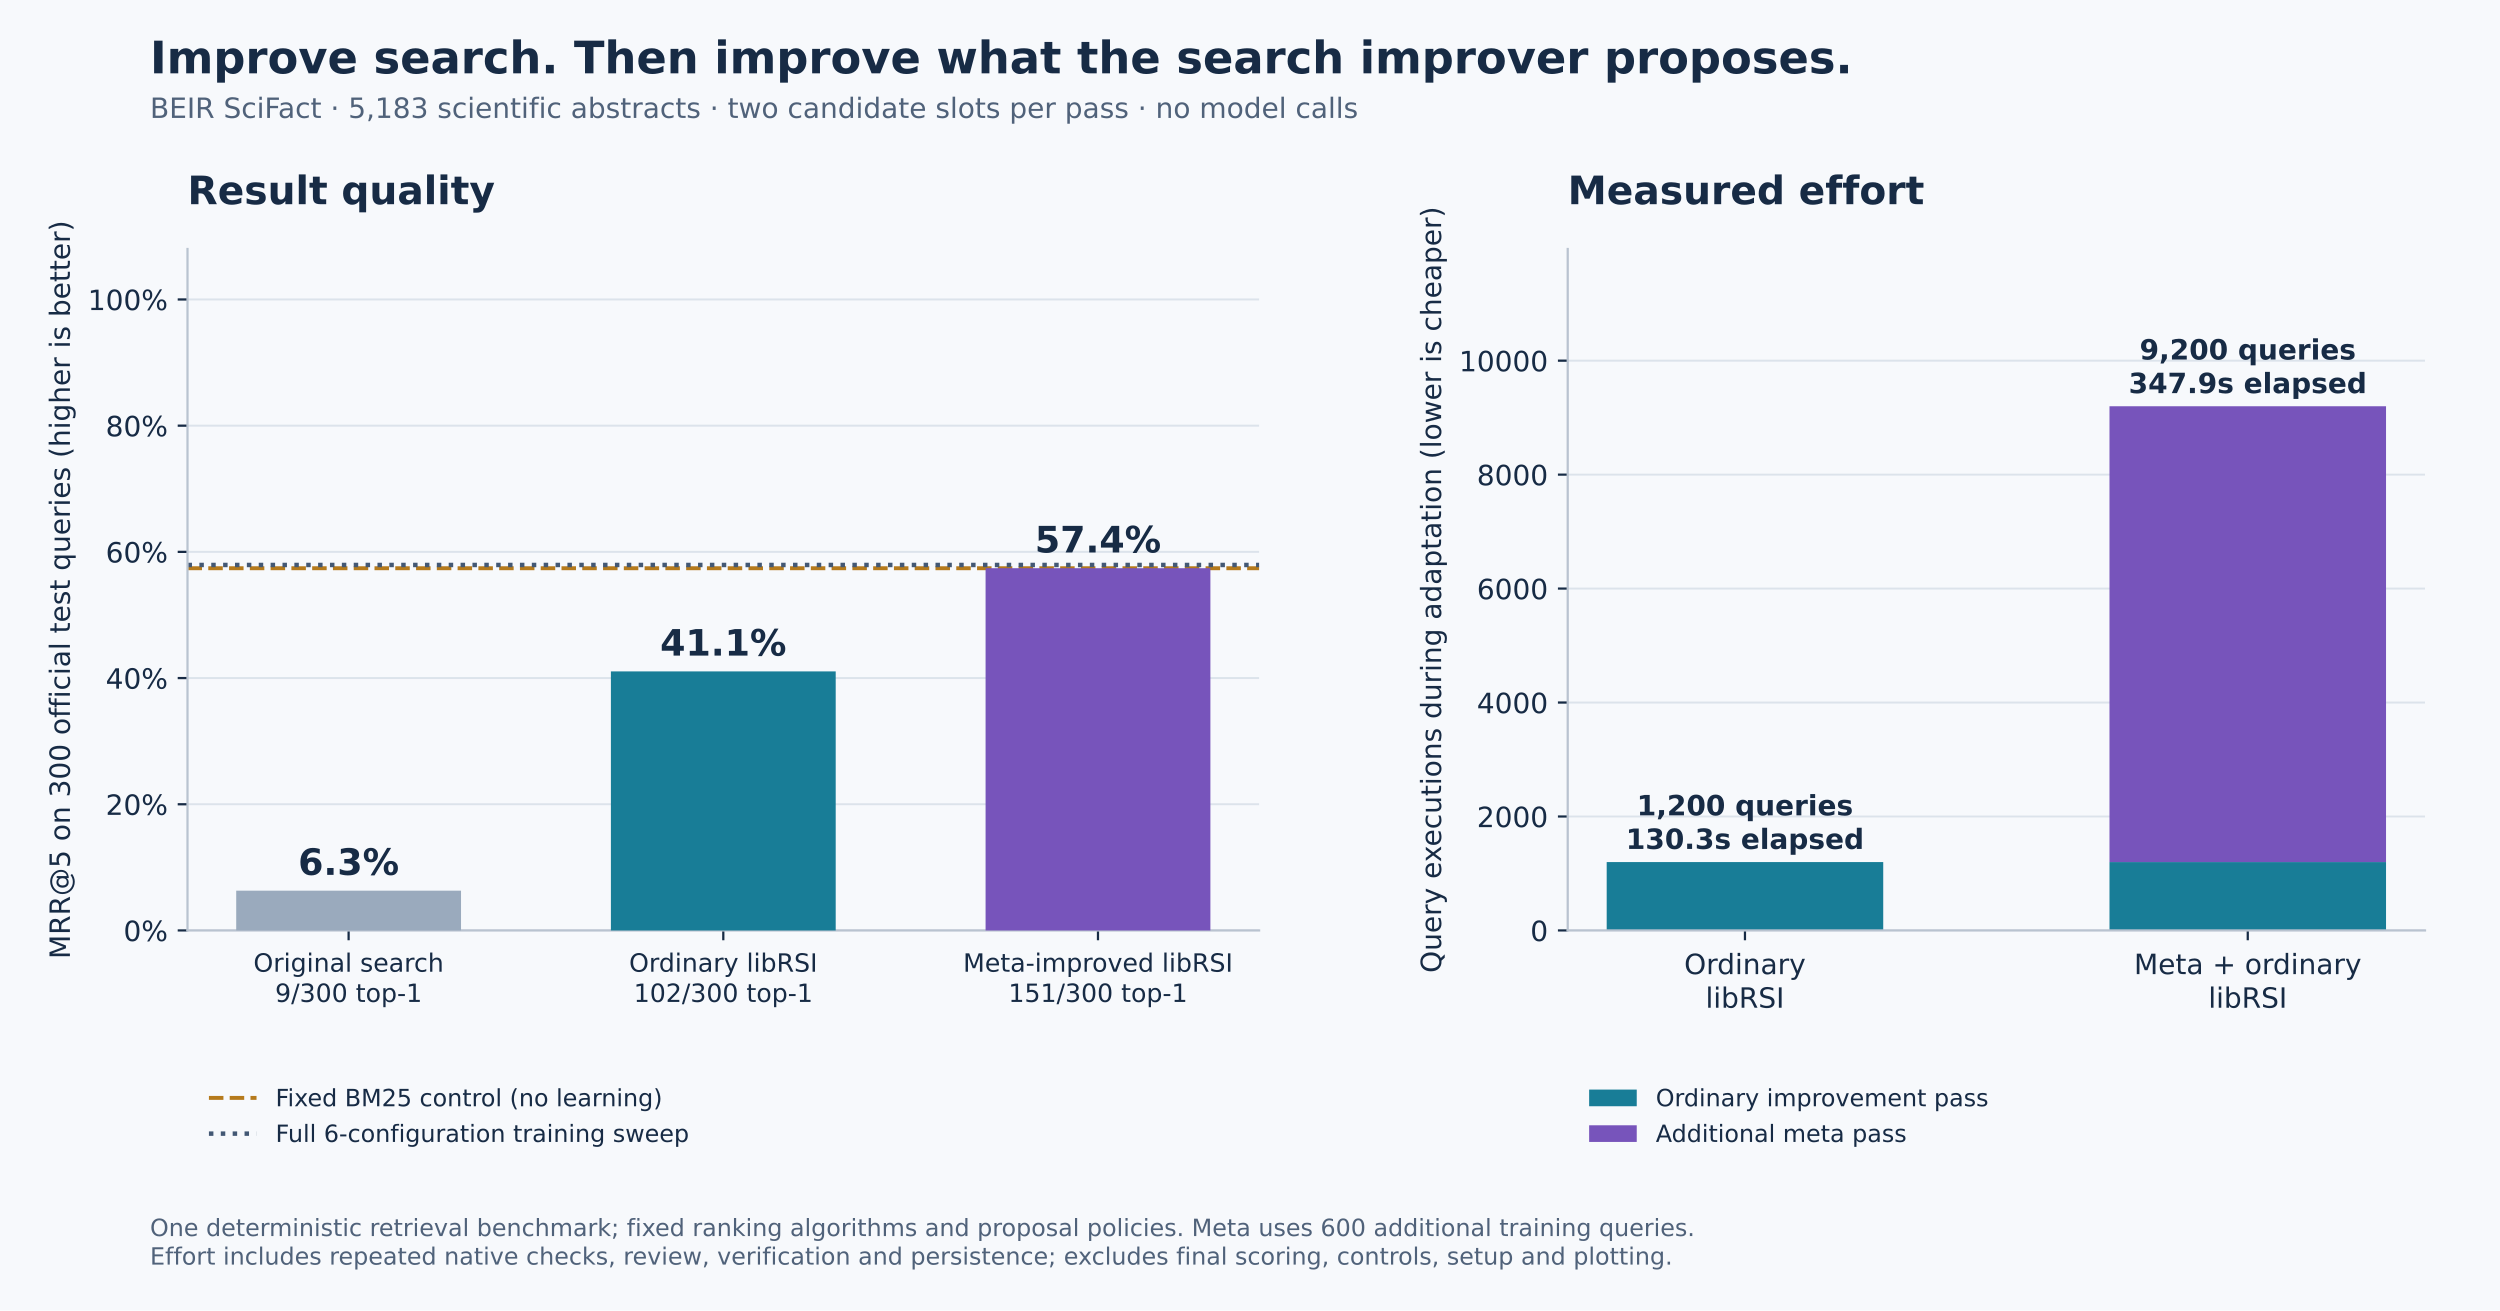
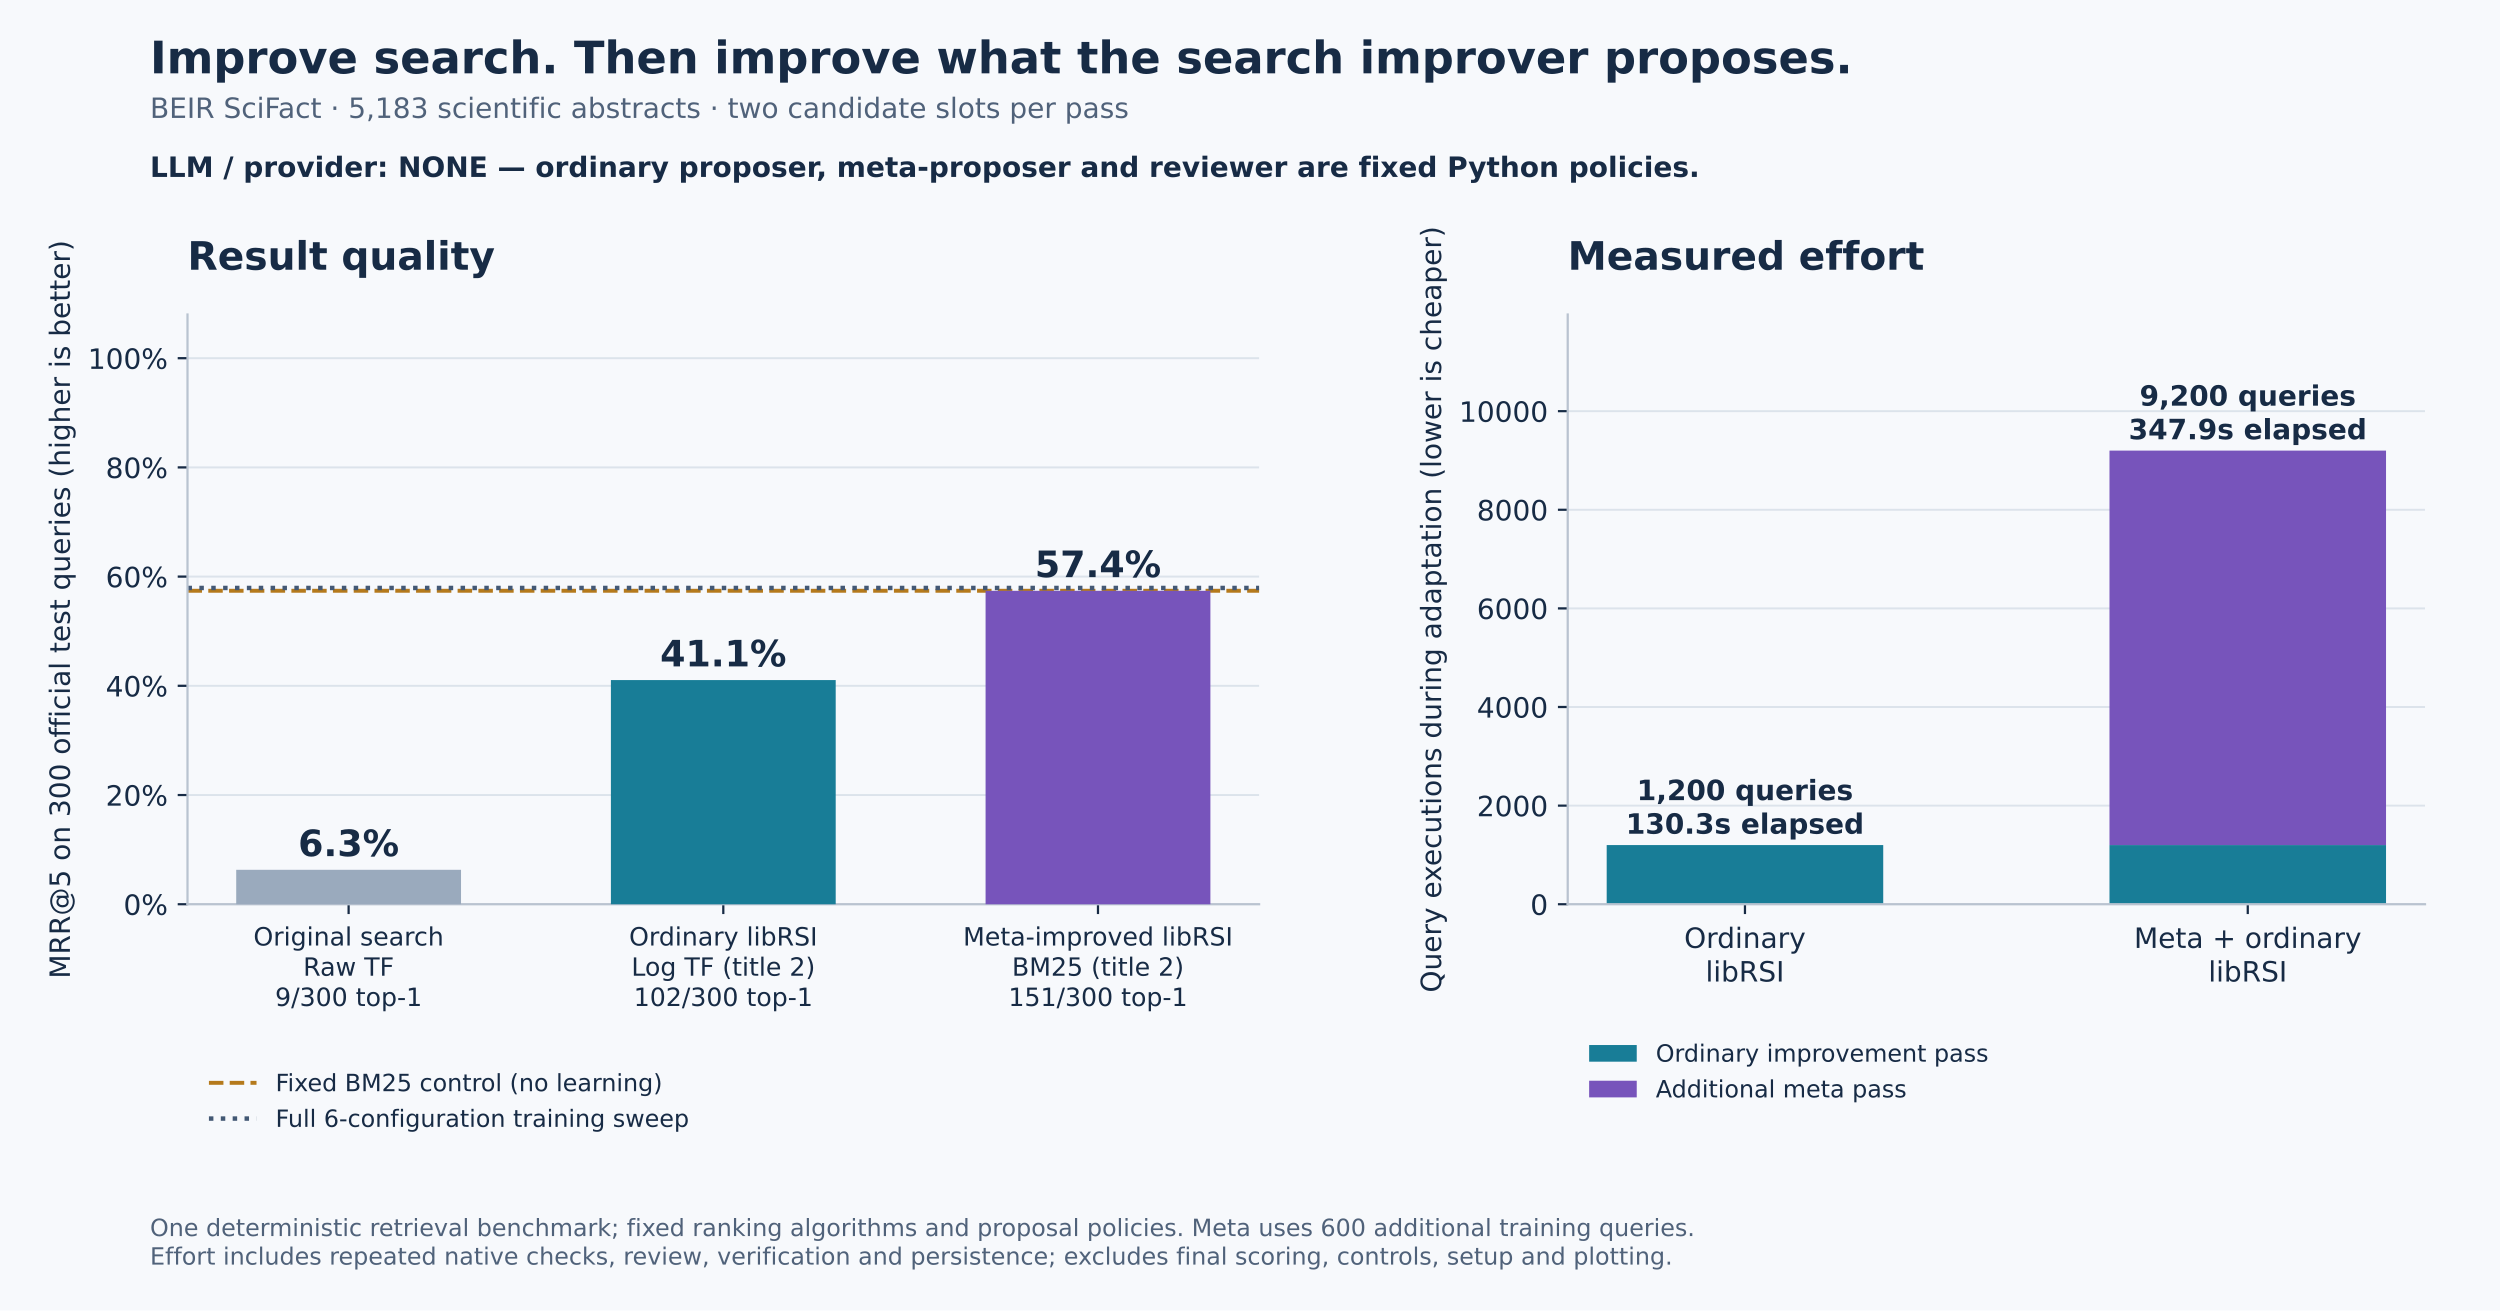
<svg xmlns="http://www.w3.org/2000/svg" xmlns:xlink="http://www.w3.org/1999/xlink" width="892.8pt" height="468pt" viewBox="0 0 892.8 468" version="1.1">
  <defs>
    <style type="text/css">*{stroke-linejoin: round; stroke-linecap: butt}</style>
  </defs>
  <g id="figure_1">
    <g id="patch_1">
-       <path d="M 0 468  L 892.8 468  L 892.8 0  L 0 0  z " style="fill: #f7f9fc" />
+       <path d="M 0 468 L 892.8 468 L 892.8 0 L 0 0 z " style="fill: #f7f9fc" />
    </g>
    <g id="axes_1">
      <g id="patch_2">
-         <path d="M 66.96 332.28  L 449.65 332.28  L 449.65 88.92  L 66.96 88.92  z " style="fill: #f7f9fc" />
+         <path d="M 66.96 322.92 L 449.65 322.92 L 449.65 112.32 L 66.96 112.32 z " style="fill: #f7f9fc" />
      </g>
      <g id="matplotlib.axis_1">
        <g id="xtick_1">
          <g id="line2d_1">
            <defs>
-               <path id="ma2acd37040" d="M 0 0  L 0 3.5  " style="stroke: #172b45; stroke-width: 0.8" />
+               <path id="mdddf4076cd" d="M 0 0 L 0 3.5 " style="stroke: #172b45; stroke-width: 0.8" />
            </defs>
            <g>
-               <use xlink:href="#ma2acd37040" x="124.497" y="332.28" style="fill: #172b45; stroke: #172b45; stroke-width: 0.8" />
+               <use xlink:href="#mdddf4076cd" x="124.497" y="322.92" style="fill: #172b45; stroke: #172b45; stroke-width: 0.8" />
            </g>
          </g>
          <g id="text_1">
-             <text style="font-size: 9px; font-family: 'DejaVu Sans'; fill: #172b45" transform="translate(90.5103 347.0195)">Original search</text>
-             <text style="font-size: 9px; font-family: 'DejaVu Sans'; fill: #172b45" transform="translate(98.23765 357.8212)">9/300 top-1</text>
+             <text style="font-size: 9px; font-family: 'DejaVu Sans'; fill: #172b45" transform="translate(90.5103 337.6595)">Original search</text>
+             <text style="font-size: 9px; font-family: 'DejaVu Sans'; fill: #172b45" transform="translate(108.2649 348.4612)">Raw TF</text>
+             <text style="font-size: 9px; font-family: 'DejaVu Sans'; fill: #172b45" transform="translate(98.23765 359.263)">9/300 top-1</text>
          </g>
        </g>
        <g id="xtick_2">
          <g id="line2d_2">
            <g>
-               <use xlink:href="#ma2acd37040" x="258.305" y="332.28" style="fill: #172b45; stroke: #172b45; stroke-width: 0.8" />
+               <use xlink:href="#mdddf4076cd" x="258.305" y="322.92" style="fill: #172b45; stroke: #172b45; stroke-width: 0.8" />
            </g>
          </g>
          <g id="text_2">
-             <text style="font-size: 9px; font-family: 'DejaVu Sans'; fill: #172b45" transform="translate(224.6631 347.0195)">Ordinary libRSI</text>
-             <text style="font-size: 9px; font-family: 'DejaVu Sans'; fill: #172b45" transform="translate(226.319 357.8212)">102/300 top-1</text>
+             <text style="font-size: 9px; font-family: 'DejaVu Sans'; fill: #172b45" transform="translate(224.6631 337.6595)">Ordinary libRSI</text>
+             <text style="font-size: 9px; font-family: 'DejaVu Sans'; fill: #172b45" transform="translate(225.4668 348.4619)">Log TF (title 2)</text>
+             <text style="font-size: 9px; font-family: 'DejaVu Sans'; fill: #172b45" transform="translate(226.319 359.2637)">102/300 top-1</text>
          </g>
        </g>
        <g id="xtick_3">
          <g id="line2d_3">
            <g>
-               <use xlink:href="#ma2acd37040" x="392.112" y="332.28" style="fill: #172b45; stroke: #172b45; stroke-width: 0.8" />
+               <use xlink:href="#mdddf4076cd" x="392.112" y="322.92" style="fill: #172b45; stroke: #172b45; stroke-width: 0.8" />
            </g>
          </g>
          <g id="text_3">
-             <text style="font-size: 9px; font-family: 'DejaVu Sans'; fill: #172b45" transform="translate(343.9336 347.0195)">Meta-improved libRSI</text>
-             <text style="font-size: 9px; font-family: 'DejaVu Sans'; fill: #172b45" transform="translate(360.1265 357.8212)">151/300 top-1</text>
+             <text style="font-size: 9px; font-family: 'DejaVu Sans'; fill: #172b45" transform="translate(343.9336 337.6595)">Meta-improved libRSI</text>
+             <text style="font-size: 9px; font-family: 'DejaVu Sans'; fill: #172b45" transform="translate(361.3837 348.4619)">BM25 (title 2)</text>
+             <text style="font-size: 9px; font-family: 'DejaVu Sans'; fill: #172b45" transform="translate(360.1265 359.2637)">151/300 top-1</text>
          </g>
        </g>
      </g>
      <g id="matplotlib.axis_2">
        <g id="ytick_1">
          <g id="line2d_4">
-             <path d="M 66.96 332.28  L 449.65 332.28  " clip-path="url(#pc0404fd774)" style="fill: none; stroke: #dce3eb; stroke-width: 0.7; stroke-linecap: square" />
+             <path d="M 66.96 322.92 L 449.65 322.92 " clip-path="url(#p9e9f999fec)" style="fill: none; stroke: #dce3eb; stroke-width: 0.7; stroke-linecap: square" />
          </g>
          <g id="line2d_5">
            <defs>
-               <path id="m241ccbfe74" d="M 0 0  L -3.5 0  " style="stroke: #172b45; stroke-width: 0.8" />
+               <path id="macae05f917" d="M 0 0 L -3.5 0 " style="stroke: #172b45; stroke-width: 0.8" />
            </defs>
            <g>
-               <use xlink:href="#m241ccbfe74" x="66.96" y="332.28" style="fill: #172b45; stroke: #172b45; stroke-width: 0.8" />
+               <use xlink:href="#macae05f917" x="66.96" y="322.92" style="fill: #172b45; stroke: #172b45; stroke-width: 0.8" />
            </g>
          </g>
          <g id="text_4">
-             <text style="font-size: 10px; font-family: 'DejaVu Sans'; text-anchor: end; fill: #172b45" x="59.96" y="336.079" transform="rotate(-0 59.96 336.0788)">0%</text>
+             <text style="font-size: 10px; font-family: 'DejaVu Sans'; text-anchor: end; fill: #172b45" x="59.96" y="326.719" transform="rotate(-0 59.96 326.7188)">0%</text>
          </g>
        </g>
        <g id="ytick_2">
          <g id="line2d_6">
-             <path d="M 66.96 287.213  L 449.65 287.213  " clip-path="url(#pc0404fd774)" style="fill: none; stroke: #dce3eb; stroke-width: 0.7; stroke-linecap: square" />
+             <path d="M 66.96 283.92 L 449.65 283.92 " clip-path="url(#p9e9f999fec)" style="fill: none; stroke: #dce3eb; stroke-width: 0.7; stroke-linecap: square" />
          </g>
          <g id="line2d_7">
            <g>
-               <use xlink:href="#m241ccbfe74" x="66.96" y="287.213" style="fill: #172b45; stroke: #172b45; stroke-width: 0.8" />
+               <use xlink:href="#macae05f917" x="66.96" y="283.92" style="fill: #172b45; stroke: #172b45; stroke-width: 0.8" />
            </g>
          </g>
          <g id="text_5">
-             <text style="font-size: 10px; font-family: 'DejaVu Sans'; text-anchor: end; fill: #172b45" x="59.96" y="291.012" transform="rotate(-0 59.96 291.0122)">20%</text>
+             <text style="font-size: 10px; font-family: 'DejaVu Sans'; text-anchor: end; fill: #172b45" x="59.96" y="287.719" transform="rotate(-0 59.96 287.7188)">20%</text>
          </g>
        </g>
        <g id="ytick_3">
          <g id="line2d_8">
-             <path d="M 66.96 242.147  L 449.65 242.147  " clip-path="url(#pc0404fd774)" style="fill: none; stroke: #dce3eb; stroke-width: 0.7; stroke-linecap: square" />
+             <path d="M 66.96 244.92 L 449.65 244.92 " clip-path="url(#p9e9f999fec)" style="fill: none; stroke: #dce3eb; stroke-width: 0.7; stroke-linecap: square" />
          </g>
          <g id="line2d_9">
            <g>
-               <use xlink:href="#m241ccbfe74" x="66.96" y="242.147" style="fill: #172b45; stroke: #172b45; stroke-width: 0.8" />
+               <use xlink:href="#macae05f917" x="66.96" y="244.92" style="fill: #172b45; stroke: #172b45; stroke-width: 0.8" />
            </g>
          </g>
          <g id="text_6">
-             <text style="font-size: 10px; font-family: 'DejaVu Sans'; text-anchor: end; fill: #172b45" x="59.96" y="245.945" transform="rotate(-0 59.96 245.9455)">40%</text>
+             <text style="font-size: 10px; font-family: 'DejaVu Sans'; text-anchor: end; fill: #172b45" x="59.96" y="248.719" transform="rotate(-0 59.96 248.7188)">40%</text>
          </g>
        </g>
        <g id="ytick_4">
          <g id="line2d_10">
-             <path d="M 66.96 197.08  L 449.65 197.08  " clip-path="url(#pc0404fd774)" style="fill: none; stroke: #dce3eb; stroke-width: 0.7; stroke-linecap: square" />
+             <path d="M 66.96 205.92 L 449.65 205.92 " clip-path="url(#p9e9f999fec)" style="fill: none; stroke: #dce3eb; stroke-width: 0.7; stroke-linecap: square" />
          </g>
          <g id="line2d_11">
            <g>
-               <use xlink:href="#m241ccbfe74" x="66.96" y="197.08" style="fill: #172b45; stroke: #172b45; stroke-width: 0.8" />
+               <use xlink:href="#macae05f917" x="66.96" y="205.92" style="fill: #172b45; stroke: #172b45; stroke-width: 0.8" />
            </g>
          </g>
          <g id="text_7">
-             <text style="font-size: 10px; font-family: 'DejaVu Sans'; text-anchor: end; fill: #172b45" x="59.96" y="200.879" transform="rotate(-0 59.96 200.8788)">60%</text>
+             <text style="font-size: 10px; font-family: 'DejaVu Sans'; text-anchor: end; fill: #172b45" x="59.96" y="209.719" transform="rotate(-0 59.96 209.7188)">60%</text>
          </g>
        </g>
        <g id="ytick_5">
          <g id="line2d_12">
-             <path d="M 66.96 152.013  L 449.65 152.013  " clip-path="url(#pc0404fd774)" style="fill: none; stroke: #dce3eb; stroke-width: 0.7; stroke-linecap: square" />
+             <path d="M 66.96 166.92 L 449.65 166.92 " clip-path="url(#p9e9f999fec)" style="fill: none; stroke: #dce3eb; stroke-width: 0.7; stroke-linecap: square" />
          </g>
          <g id="line2d_13">
            <g>
-               <use xlink:href="#m241ccbfe74" x="66.96" y="152.013" style="fill: #172b45; stroke: #172b45; stroke-width: 0.8" />
+               <use xlink:href="#macae05f917" x="66.96" y="166.92" style="fill: #172b45; stroke: #172b45; stroke-width: 0.8" />
            </g>
          </g>
          <g id="text_8">
-             <text style="font-size: 10px; font-family: 'DejaVu Sans'; text-anchor: end; fill: #172b45" x="59.96" y="155.812" transform="rotate(-0 59.96 155.8122)">80%</text>
+             <text style="font-size: 10px; font-family: 'DejaVu Sans'; text-anchor: end; fill: #172b45" x="59.96" y="170.719" transform="rotate(-0 59.96 170.7188)">80%</text>
          </g>
        </g>
        <g id="ytick_6">
          <g id="line2d_14">
-             <path d="M 66.96 106.947  L 449.65 106.947  " clip-path="url(#pc0404fd774)" style="fill: none; stroke: #dce3eb; stroke-width: 0.7; stroke-linecap: square" />
+             <path d="M 66.96 127.92 L 449.65 127.92 " clip-path="url(#p9e9f999fec)" style="fill: none; stroke: #dce3eb; stroke-width: 0.7; stroke-linecap: square" />
          </g>
          <g id="line2d_15">
            <g>
-               <use xlink:href="#m241ccbfe74" x="66.96" y="106.947" style="fill: #172b45; stroke: #172b45; stroke-width: 0.8" />
+               <use xlink:href="#macae05f917" x="66.96" y="127.92" style="fill: #172b45; stroke: #172b45; stroke-width: 0.8" />
            </g>
          </g>
          <g id="text_9">
-             <text style="font-size: 10px; font-family: 'DejaVu Sans'; text-anchor: end; fill: #172b45" x="59.96" y="110.745" transform="rotate(-0 59.96 110.7455)">100%</text>
+             <text style="font-size: 10px; font-family: 'DejaVu Sans'; text-anchor: end; fill: #172b45" x="59.96" y="131.719" transform="rotate(-0 59.96 131.7188)">100%</text>
          </g>
        </g>
        <g id="text_10">
-           <text style="font-size: 10px; font-family: 'DejaVu Sans'; text-anchor: middle; fill: #172b45" x="24.969" y="210.6" transform="rotate(-90 24.96859 210.6)">MRR@5 on 300 official test queries (higher is better)</text>
+           <text style="font-size: 10px; font-family: 'DejaVu Sans'; text-anchor: middle; fill: #172b45" x="24.969" y="217.62" transform="rotate(-90 24.96859 217.62)">MRR@5 on 300 official test queries (higher is better)</text>
        </g>
      </g>
      <g id="line2d_16">
-         <path d="M 66.96 202.926  L 449.65 202.926  " clip-path="url(#pc0404fd774)" style="fill: none; stroke-dasharray: 5.18,2.24; stroke-dashoffset: 0; stroke: #b57a1c; stroke-width: 1.4" />
+         <path d="M 66.96 210.979 L 449.65 210.979 " clip-path="url(#p9e9f999fec)" style="fill: none; stroke-dasharray: 5.18,2.24; stroke-dashoffset: 0; stroke: #b57a1c; stroke-width: 1.4" />
      </g>
      <g id="line2d_17">
-         <path d="M 66.96 201.762  L 449.65 201.762  " clip-path="url(#pc0404fd774)" style="fill: none; stroke-dasharray: 1.6,2.64; stroke-dashoffset: 0; stroke: #435874; stroke-width: 1.6" />
+         <path d="M 66.96 209.972 L 449.65 209.972 " clip-path="url(#p9e9f999fec)" style="fill: none; stroke-dasharray: 1.6,2.64; stroke-dashoffset: 0; stroke: #435874; stroke-width: 1.6" />
      </g>
      <g id="patch_3">
-         <path d="M 66.96 332.28  L 66.96 88.92  " style="fill: none; stroke: #b9c3d0; stroke-width: 0.8; stroke-linejoin: miter; stroke-linecap: square" />
+         <path d="M 66.96 322.92 L 66.96 112.32 " style="fill: none; stroke: #b9c3d0; stroke-width: 0.8; stroke-linejoin: miter; stroke-linecap: square" />
      </g>
      <g id="patch_4">
-         <path d="M 66.96 332.28  L 449.65 332.28  " style="fill: none; stroke: #b9c3d0; stroke-width: 0.8; stroke-linejoin: miter; stroke-linecap: square" />
+         <path d="M 66.96 322.92 L 449.65 322.92 " style="fill: none; stroke: #b9c3d0; stroke-width: 0.8; stroke-linejoin: miter; stroke-linecap: square" />
      </g>
      <g id="patch_5">
-         <path d="M 84.355 332.28  L 164.64 332.28  L 164.64 318.071  L 84.355 318.071  z " clip-path="url(#pc0404fd774)" style="fill: #9aaabd" />
+         <path d="M 84.355 322.92 L 164.64 322.92 L 164.64 310.624 L 84.355 310.624 z " clip-path="url(#p9e9f999fec)" style="fill: #9aaabd" />
      </g>
      <g id="patch_6">
-         <path d="M 218.163 332.28  L 298.447 332.28  L 298.447 239.768  L 218.163 239.768  z " clip-path="url(#pc0404fd774)" style="fill: #187d97" />
+         <path d="M 218.163 322.92 L 298.447 322.92 L 298.447 242.862 L 218.163 242.862 z " clip-path="url(#p9e9f999fec)" style="fill: #187d97" />
      </g>
      <g id="patch_7">
-         <path d="M 351.97 332.28  L 432.255 332.28  L 432.255 202.926  L 351.97 202.926  z " clip-path="url(#pc0404fd774)" style="fill: #7754bb" />
+         <path d="M 351.97 322.92 L 432.255 322.92 L 432.255 210.979 L 351.97 210.979 z " clip-path="url(#p9e9f999fec)" style="fill: #7754bb" />
      </g>
      <g id="text_11">
-         <text style="font-weight: 700; font-size: 13px; font-family: 'DejaVu Sans'; text-anchor: middle; fill: #172b45" x="124.497" y="312.438" transform="rotate(-0 124.4973 312.4381)">6.3%</text>
+         <text style="font-weight: 700; font-size: 13px; font-family: 'DejaVu Sans'; text-anchor: middle; fill: #172b45" x="124.497" y="305.749" transform="rotate(-0 124.4973 305.7492)">6.3%</text>
      </g>
      <g id="text_12">
-         <text style="font-weight: 700; font-size: 13px; font-family: 'DejaVu Sans'; text-anchor: middle; fill: #172b45" x="258.305" y="234.135" transform="rotate(-0 258.3048 234.1348)">41.1%</text>
+         <text style="font-weight: 700; font-size: 13px; font-family: 'DejaVu Sans'; text-anchor: middle; fill: #172b45" x="258.305" y="237.987" transform="rotate(-0 258.3048 237.9867)">41.1%</text>
      </g>
      <g id="text_13">
-         <text style="font-weight: 700; font-size: 13px; font-family: 'DejaVu Sans'; text-anchor: middle; fill: #172b45" x="392.112" y="197.293" transform="rotate(-0 392.1124 197.2928)">57.4%</text>
+         <text style="font-weight: 700; font-size: 13px; font-family: 'DejaVu Sans'; text-anchor: middle; fill: #172b45" x="392.112" y="206.104" transform="rotate(-0 392.1124 206.1042)">57.4%</text>
      </g>
      <g id="text_14">
-         <text style="font-weight: 700; font-size: 14px; font-family: 'DejaVu Sans'; text-anchor: start; fill: #172b45" x="66.96" y="72.92" transform="rotate(-0 66.96 72.92)">Result quality</text>
+         <text style="font-weight: 700; font-size: 14px; font-family: 'DejaVu Sans'; text-anchor: start; fill: #172b45" x="66.96" y="96.32" transform="rotate(-0 66.96 96.32)">Result quality</text>
      </g>
      <g id="legend_1">
        <g id="line2d_18">
-           <path d="M 74.61 392.086  L 83.11 392.086  L 91.61 392.086  " style="fill: none; stroke-dasharray: 5.18,2.24; stroke-dashoffset: 0; stroke: #b57a1c; stroke-width: 1.4" />
+           <path d="M 74.61 386.704 L 83.11 386.704 L 91.61 386.704 " style="fill: none; stroke-dasharray: 5.18,2.24; stroke-dashoffset: 0; stroke: #b57a1c; stroke-width: 1.4" />
        </g>
        <g id="text_15">
-           <text style="font-size: 8.5px; font-family: 'DejaVu Sans'; text-anchor: start; fill: #172b45" x="98.41" y="395.061" transform="rotate(-0 98.41 395.0607)">Fixed BM25 control (no learning)</text>
+           <text style="font-size: 8.5px; font-family: 'DejaVu Sans'; text-anchor: start; fill: #172b45" x="98.41" y="389.679" transform="rotate(-0 98.41 389.6787)">Fixed BM25 control (no learning)</text>
        </g>
        <g id="line2d_19">
-           <path d="M 74.61 404.836  L 83.11 404.836  L 91.61 404.836  " style="fill: none; stroke-dasharray: 1.6,2.64; stroke-dashoffset: 0; stroke: #435874; stroke-width: 1.6" />
+           <path d="M 74.61 399.454 L 83.11 399.454 L 91.61 399.454 " style="fill: none; stroke-dasharray: 1.6,2.64; stroke-dashoffset: 0; stroke: #435874; stroke-width: 1.6" />
        </g>
        <g id="text_16">
-           <text style="font-size: 8.5px; font-family: 'DejaVu Sans'; text-anchor: start; fill: #172b45" x="98.41" y="407.811" transform="rotate(-0 98.41 407.8113)">Full 6-configuration training sweep</text>
+           <text style="font-size: 8.5px; font-family: 'DejaVu Sans'; text-anchor: start; fill: #172b45" x="98.41" y="402.429" transform="rotate(-0 98.41 402.4293)">Full 6-configuration training sweep</text>
        </g>
      </g>
    </g>
    <g id="axes_2">
      <g id="patch_8">
-         <path d="M 559.864 332.28  L 866.016 332.28  L 866.016 88.92  L 559.864 88.92  z " style="fill: #f7f9fc" />
+         <path d="M 559.864 322.92 L 866.016 322.92 L 866.016 112.32 L 559.864 112.32 z " style="fill: #f7f9fc" />
      </g>
      <g id="matplotlib.axis_3">
        <g id="xtick_4">
          <g id="line2d_20">
            <g>
-               <use xlink:href="#ma2acd37040" x="623.16" y="332.28" style="fill: #172b45; stroke: #172b45; stroke-width: 0.8" />
+               <use xlink:href="#mdddf4076cd" x="623.16" y="322.92" style="fill: #172b45; stroke: #172b45; stroke-width: 0.8" />
            </g>
          </g>
          <g id="text_17">
-             <text style="font-size: 10px; font-family: 'DejaVu Sans'; fill: #172b45" transform="translate(601.4447 347.8794)">Ordinary</text>
-             <text style="font-size: 10px; font-family: 'DejaVu Sans'; fill: #172b45" transform="translate(609.0838 359.8821)">libRSI</text>
+             <text style="font-size: 10px; font-family: 'DejaVu Sans'; fill: #172b45" transform="translate(601.4447 338.5194)">Ordinary</text>
+             <text style="font-size: 10px; font-family: 'DejaVu Sans'; fill: #172b45" transform="translate(609.0838 350.5221)">libRSI</text>
          </g>
        </g>
        <g id="xtick_5">
          <g id="line2d_21">
            <g>
-               <use xlink:href="#ma2acd37040" x="802.721" y="332.28" style="fill: #172b45; stroke: #172b45; stroke-width: 0.8" />
+               <use xlink:href="#mdddf4076cd" x="802.721" y="322.92" style="fill: #172b45; stroke: #172b45; stroke-width: 0.8" />
            </g>
          </g>
          <g id="text_18">
-             <text style="font-size: 10px; font-family: 'DejaVu Sans'; fill: #172b45" transform="translate(762.0996 347.8794)">Meta + ordinary</text>
-             <text style="font-size: 10px; font-family: 'DejaVu Sans'; fill: #172b45" transform="translate(788.6449 359.8821)">libRSI</text>
+             <text style="font-size: 10px; font-family: 'DejaVu Sans'; fill: #172b45" transform="translate(762.0996 338.5194)">Meta + ordinary</text>
+             <text style="font-size: 10px; font-family: 'DejaVu Sans'; fill: #172b45" transform="translate(788.6449 350.5221)">libRSI</text>
          </g>
        </g>
      </g>
      <g id="matplotlib.axis_4">
        <g id="ytick_7">
          <g id="line2d_22">
-             <path d="M 559.864 332.28  L 866.016 332.28  " clip-path="url(#p964358bdde)" style="fill: none; stroke: #dce3eb; stroke-width: 0.7; stroke-linecap: square" />
+             <path d="M 559.864 322.92 L 866.016 322.92 " clip-path="url(#p3875c5d1b4)" style="fill: none; stroke: #dce3eb; stroke-width: 0.7; stroke-linecap: square" />
          </g>
          <g id="line2d_23">
            <g>
-               <use xlink:href="#m241ccbfe74" x="559.864" y="332.28" style="fill: #172b45; stroke: #172b45; stroke-width: 0.8" />
+               <use xlink:href="#macae05f917" x="559.864" y="322.92" style="fill: #172b45; stroke: #172b45; stroke-width: 0.8" />
            </g>
          </g>
          <g id="text_19">
-             <text style="font-size: 10px; font-family: 'DejaVu Sans'; text-anchor: end; fill: #172b45" x="552.864" y="336.079" transform="rotate(-0 552.8643 336.0788)">0</text>
+             <text style="font-size: 10px; font-family: 'DejaVu Sans'; text-anchor: end; fill: #172b45" x="552.864" y="326.719" transform="rotate(-0 552.8643 326.7188)">0</text>
          </g>
        </g>
        <g id="ytick_8">
          <g id="line2d_24">
-             <path d="M 559.864 291.584  L 866.016 291.584  " clip-path="url(#p964358bdde)" style="fill: none; stroke: #dce3eb; stroke-width: 0.7; stroke-linecap: square" />
+             <path d="M 559.864 287.703 L 866.016 287.703 " clip-path="url(#p3875c5d1b4)" style="fill: none; stroke: #dce3eb; stroke-width: 0.7; stroke-linecap: square" />
          </g>
          <g id="line2d_25">
            <g>
-               <use xlink:href="#m241ccbfe74" x="559.864" y="291.584" style="fill: #172b45; stroke: #172b45; stroke-width: 0.8" />
+               <use xlink:href="#macae05f917" x="559.864" y="287.703" style="fill: #172b45; stroke: #172b45; stroke-width: 0.8" />
            </g>
          </g>
          <g id="text_20">
-             <text style="font-size: 10px; font-family: 'DejaVu Sans'; text-anchor: end; fill: #172b45" x="552.864" y="295.383" transform="rotate(-0 552.8643 295.3832)">2000</text>
+             <text style="font-size: 10px; font-family: 'DejaVu Sans'; text-anchor: end; fill: #172b45" x="552.864" y="291.501" transform="rotate(-0 552.8643 291.5014)">2000</text>
          </g>
        </g>
        <g id="ytick_9">
          <g id="line2d_26">
-             <path d="M 559.864 250.889  L 866.016 250.889  " clip-path="url(#p964358bdde)" style="fill: none; stroke: #dce3eb; stroke-width: 0.7; stroke-linecap: square" />
+             <path d="M 559.864 252.485 L 866.016 252.485 " clip-path="url(#p3875c5d1b4)" style="fill: none; stroke: #dce3eb; stroke-width: 0.7; stroke-linecap: square" />
          </g>
          <g id="line2d_27">
            <g>
-               <use xlink:href="#m241ccbfe74" x="559.864" y="250.889" style="fill: #172b45; stroke: #172b45; stroke-width: 0.8" />
+               <use xlink:href="#macae05f917" x="559.864" y="252.485" style="fill: #172b45; stroke: #172b45; stroke-width: 0.8" />
            </g>
          </g>
          <g id="text_21">
-             <text style="font-size: 10px; font-family: 'DejaVu Sans'; text-anchor: end; fill: #172b45" x="552.864" y="254.688" transform="rotate(-0 552.8643 254.6875)">4000</text>
+             <text style="font-size: 10px; font-family: 'DejaVu Sans'; text-anchor: end; fill: #172b45" x="552.864" y="256.284" transform="rotate(-0 552.8643 256.284)">4000</text>
          </g>
        </g>
        <g id="ytick_10">
          <g id="line2d_28">
-             <path d="M 559.864 210.193  L 866.016 210.193  " clip-path="url(#p964358bdde)" style="fill: none; stroke: #dce3eb; stroke-width: 0.7; stroke-linecap: square" />
+             <path d="M 559.864 217.268 L 866.016 217.268 " clip-path="url(#p3875c5d1b4)" style="fill: none; stroke: #dce3eb; stroke-width: 0.7; stroke-linecap: square" />
          </g>
          <g id="line2d_29">
            <g>
-               <use xlink:href="#m241ccbfe74" x="559.864" y="210.193" style="fill: #172b45; stroke: #172b45; stroke-width: 0.8" />
+               <use xlink:href="#macae05f917" x="559.864" y="217.268" style="fill: #172b45; stroke: #172b45; stroke-width: 0.8" />
            </g>
          </g>
          <g id="text_22">
-             <text style="font-size: 10px; font-family: 'DejaVu Sans'; text-anchor: end; fill: #172b45" x="552.864" y="213.992" transform="rotate(-0 552.8643 213.9919)">6000</text>
+             <text style="font-size: 10px; font-family: 'DejaVu Sans'; text-anchor: end; fill: #172b45" x="552.864" y="221.067" transform="rotate(-0 552.8643 221.0667)">6000</text>
          </g>
        </g>
        <g id="ytick_11">
          <g id="line2d_30">
-             <path d="M 559.864 169.497  L 866.016 169.497  " clip-path="url(#p964358bdde)" style="fill: none; stroke: #dce3eb; stroke-width: 0.7; stroke-linecap: square" />
+             <path d="M 559.864 182.05 L 866.016 182.05 " clip-path="url(#p3875c5d1b4)" style="fill: none; stroke: #dce3eb; stroke-width: 0.7; stroke-linecap: square" />
          </g>
          <g id="line2d_31">
            <g>
-               <use xlink:href="#m241ccbfe74" x="559.864" y="169.497" style="fill: #172b45; stroke: #172b45; stroke-width: 0.8" />
+               <use xlink:href="#macae05f917" x="559.864" y="182.05" style="fill: #172b45; stroke: #172b45; stroke-width: 0.8" />
            </g>
          </g>
          <g id="text_23">
-             <text style="font-size: 10px; font-family: 'DejaVu Sans'; text-anchor: end; fill: #172b45" x="552.864" y="173.296" transform="rotate(-0 552.8643 173.2962)">8000</text>
+             <text style="font-size: 10px; font-family: 'DejaVu Sans'; text-anchor: end; fill: #172b45" x="552.864" y="185.849" transform="rotate(-0 552.8643 185.8493)">8000</text>
          </g>
        </g>
        <g id="ytick_12">
          <g id="line2d_32">
-             <path d="M 559.864 128.802  L 866.016 128.802  " clip-path="url(#p964358bdde)" style="fill: none; stroke: #dce3eb; stroke-width: 0.7; stroke-linecap: square" />
+             <path d="M 559.864 146.833 L 866.016 146.833 " clip-path="url(#p3875c5d1b4)" style="fill: none; stroke: #dce3eb; stroke-width: 0.7; stroke-linecap: square" />
          </g>
          <g id="line2d_33">
            <g>
-               <use xlink:href="#m241ccbfe74" x="559.864" y="128.802" style="fill: #172b45; stroke: #172b45; stroke-width: 0.8" />
+               <use xlink:href="#macae05f917" x="559.864" y="146.833" style="fill: #172b45; stroke: #172b45; stroke-width: 0.8" />
            </g>
          </g>
          <g id="text_24">
-             <text style="font-size: 10px; font-family: 'DejaVu Sans'; text-anchor: end; fill: #172b45" x="552.864" y="132.601" transform="rotate(-0 552.8643 132.6006)">10000</text>
+             <text style="font-size: 10px; font-family: 'DejaVu Sans'; text-anchor: end; fill: #172b45" x="552.864" y="150.632" transform="rotate(-0 552.8643 150.6319)">10000</text>
          </g>
        </g>
        <g id="text_25">
-           <text style="font-size: 10px; font-family: 'DejaVu Sans'; text-anchor: middle; fill: #172b45" x="514.649" y="210.6" transform="rotate(-90 514.6494 210.6)">Query executions during adaptation (lower is cheaper)</text>
+           <text style="font-size: 10px; font-family: 'DejaVu Sans'; text-anchor: middle; fill: #172b45" x="514.649" y="217.62" transform="rotate(-90 514.6494 217.62)">Query executions during adaptation (lower is cheaper)</text>
        </g>
      </g>
      <g id="patch_9">
-         <path d="M 573.78 332.28  L 672.539 332.28  L 672.539 307.863  L 573.78 307.863  z " clip-path="url(#p964358bdde)" style="fill: #187d97" />
+         <path d="M 573.78 322.92 L 672.539 322.92 L 672.539 301.79 L 573.78 301.79 z " clip-path="url(#p3875c5d1b4)" style="fill: #187d97" />
      </g>
      <g id="patch_10">
-         <path d="M 753.341 332.28  L 852.1 332.28  L 852.1 307.863  L 753.341 307.863  z " clip-path="url(#p964358bdde)" style="fill: #187d97" />
+         <path d="M 753.341 322.92 L 852.1 322.92 L 852.1 301.79 L 753.341 301.79 z " clip-path="url(#p3875c5d1b4)" style="fill: #187d97" />
      </g>
      <g id="patch_11">
-         <path d="M 753.341 307.863  L 852.1 307.863  L 852.1 145.08  L 753.341 145.08  z " clip-path="url(#p964358bdde)" style="fill: #7754bb" />
+         <path d="M 753.341 301.79 L 852.1 301.79 L 852.1 160.92 L 753.341 160.92 z " clip-path="url(#p3875c5d1b4)" style="fill: #7754bb" />
      </g>
      <g id="patch_12">
-         <path d="M 559.864 332.28  L 559.864 88.92  " style="fill: none; stroke: #b9c3d0; stroke-width: 0.8; stroke-linejoin: miter; stroke-linecap: square" />
+         <path d="M 559.864 322.92 L 559.864 112.32 " style="fill: none; stroke: #b9c3d0; stroke-width: 0.8; stroke-linejoin: miter; stroke-linecap: square" />
      </g>
      <g id="patch_13">
-         <path d="M 559.864 332.28  L 866.016 332.28  " style="fill: none; stroke: #b9c3d0; stroke-width: 0.8; stroke-linejoin: miter; stroke-linecap: square" />
+         <path d="M 559.864 322.92 L 866.016 322.92 " style="fill: none; stroke: #b9c3d0; stroke-width: 0.8; stroke-linejoin: miter; stroke-linecap: square" />
      </g>
      <g id="text_26">
-         <text style="font-weight: 700; font-size: 10px; font-family: 'DejaVu Sans'; fill: #172b45" transform="translate(584.5275 291.1799)">1,200 queries</text>
-         <text style="font-weight: 700; font-size: 10px; font-family: 'DejaVu Sans'; fill: #172b45" transform="translate(580.6236 303.1826)">130.3s elapsed</text>
+         <text style="font-weight: 700; font-size: 10px; font-family: 'DejaVu Sans'; fill: #172b45" transform="translate(584.5275 285.7368)">1,200 queries</text>
+         <text style="font-weight: 700; font-size: 10px; font-family: 'DejaVu Sans'; fill: #172b45" transform="translate(580.6236 297.7396)">130.3s elapsed</text>
      </g>
      <g id="text_27">
-         <text style="font-weight: 700; font-size: 10px; font-family: 'DejaVu Sans'; fill: #172b45" transform="translate(764.0887 128.3973)">9,200 queries</text>
-         <text style="font-weight: 700; font-size: 10px; font-family: 'DejaVu Sans'; fill: #172b45" transform="translate(760.1848 140.4)">347.9s elapsed</text>
+         <text style="font-weight: 700; font-size: 10px; font-family: 'DejaVu Sans'; fill: #172b45" transform="translate(764.0887 144.8673)">9,200 queries</text>
+         <text style="font-weight: 700; font-size: 10px; font-family: 'DejaVu Sans'; fill: #172b45" transform="translate(760.1848 156.87)">347.9s elapsed</text>
      </g>
      <g id="text_28">
-         <text style="font-weight: 700; font-size: 14px; font-family: 'DejaVu Sans'; text-anchor: start; fill: #172b45" x="559.864" y="72.92" transform="rotate(-0 559.8643 72.92)">Measured effort</text>
+         <text style="font-weight: 700; font-size: 14px; font-family: 'DejaVu Sans'; text-anchor: start; fill: #172b45" x="559.864" y="96.32" transform="rotate(-0 559.8643 96.32)">Measured effort</text>
      </g>
      <g id="legend_2">
        <g id="patch_14">
-           <path d="M 567.514 395.061  L 584.514 395.061  L 584.514 389.111  L 567.514 389.111  z " style="fill: #187d97" />
+           <path d="M 567.514 379.149 L 584.514 379.149 L 584.514 373.199 L 567.514 373.199 z " style="fill: #187d97" />
        </g>
        <g id="text_29">
-           <text style="font-size: 8.5px; font-family: 'DejaVu Sans'; text-anchor: start; fill: #172b45" x="591.314" y="395.061" transform="rotate(-0 591.3143 395.0607)">Ordinary improvement pass</text>
+           <text style="font-size: 8.5px; font-family: 'DejaVu Sans'; text-anchor: start; fill: #172b45" x="591.314" y="379.149" transform="rotate(-0 591.3143 379.1487)">Ordinary improvement pass</text>
        </g>
        <g id="patch_15">
-           <path d="M 567.514 407.811  L 584.514 407.811  L 584.514 401.861  L 567.514 401.861  z " style="fill: #7754bb" />
+           <path d="M 567.514 391.899 L 584.514 391.899 L 584.514 385.949 L 567.514 385.949 z " style="fill: #7754bb" />
        </g>
        <g id="text_30">
-           <text style="font-size: 8.5px; font-family: 'DejaVu Sans'; text-anchor: start; fill: #172b45" x="591.314" y="407.811" transform="rotate(-0 591.3143 407.8113)">Additional meta pass</text>
+           <text style="font-size: 8.5px; font-family: 'DejaVu Sans'; text-anchor: start; fill: #172b45" x="591.314" y="391.899" transform="rotate(-0 591.3143 391.8993)">Additional meta pass</text>
        </g>
      </g>
    </g>
    <g id="text_31">
      <text style="font-weight: 700; font-size: 16px; font-family: 'DejaVu Sans'; text-anchor: start; fill: #172b45" x="53.568" y="26.198" transform="rotate(-0 53.568 26.1975)">Improve search. Then improve what the search improver proposes.</text>
    </g>
    <g id="text_32">
-       <text style="font-size: 10px; font-family: 'DejaVu Sans'; text-anchor: start; fill: #50627a" x="53.568" y="42.12" transform="rotate(-0 53.568 42.12)">BEIR SciFact · 5,183 scientific abstracts · two candidate slots per pass · no model calls</text>
+       <text style="font-size: 10px; font-family: 'DejaVu Sans'; text-anchor: start; fill: #50627a" x="53.568" y="42.12" transform="rotate(-0 53.568 42.12)">BEIR SciFact · 5,183 scientific abstracts · two candidate slots per pass</text>
    </g>
    <g id="text_33">
+       <text style="font-weight: 700; font-size: 10px; font-family: 'DejaVu Sans'; text-anchor: start; fill: #172b45" x="53.568" y="63.18" transform="rotate(-0 53.568 63.18)">LLM / provider: NONE — ordinary proposer, meta-proposer and reviewer are fixed Python policies.</text>
+     </g>
+     <g id="text_34">
      <text style="font-size: 8.5px; font-family: 'DejaVu Sans'; fill: #50627a" transform="translate(53.568 441.4177)">One deterministic retrieval benchmark; fixed ranking algorithms and proposal policies. Meta uses 600 additional training queries.</text>
      <text style="font-size: 8.5px; font-family: 'DejaVu Sans'; fill: #50627a" transform="translate(53.568 451.62)">Effort includes repeated native checks, review, verification and persistence; excludes final scoring, controls, setup and plotting.</text>
    </g>
  </g>
  <defs>
-     <clipPath id="pc0404fd774">
-       <rect x="66.96" y="88.92" width="382.69" height="243.36" />
+     <clipPath id="p9e9f999fec">
+       <rect x="66.96" y="112.32" width="382.69" height="210.6" />
    </clipPath>
-     <clipPath id="p964358bdde">
-       <rect x="559.864" y="88.92" width="306.152" height="243.36" />
+     <clipPath id="p3875c5d1b4">
+       <rect x="559.864" y="112.32" width="306.152" height="210.6" />
    </clipPath>
  </defs>
</svg>
